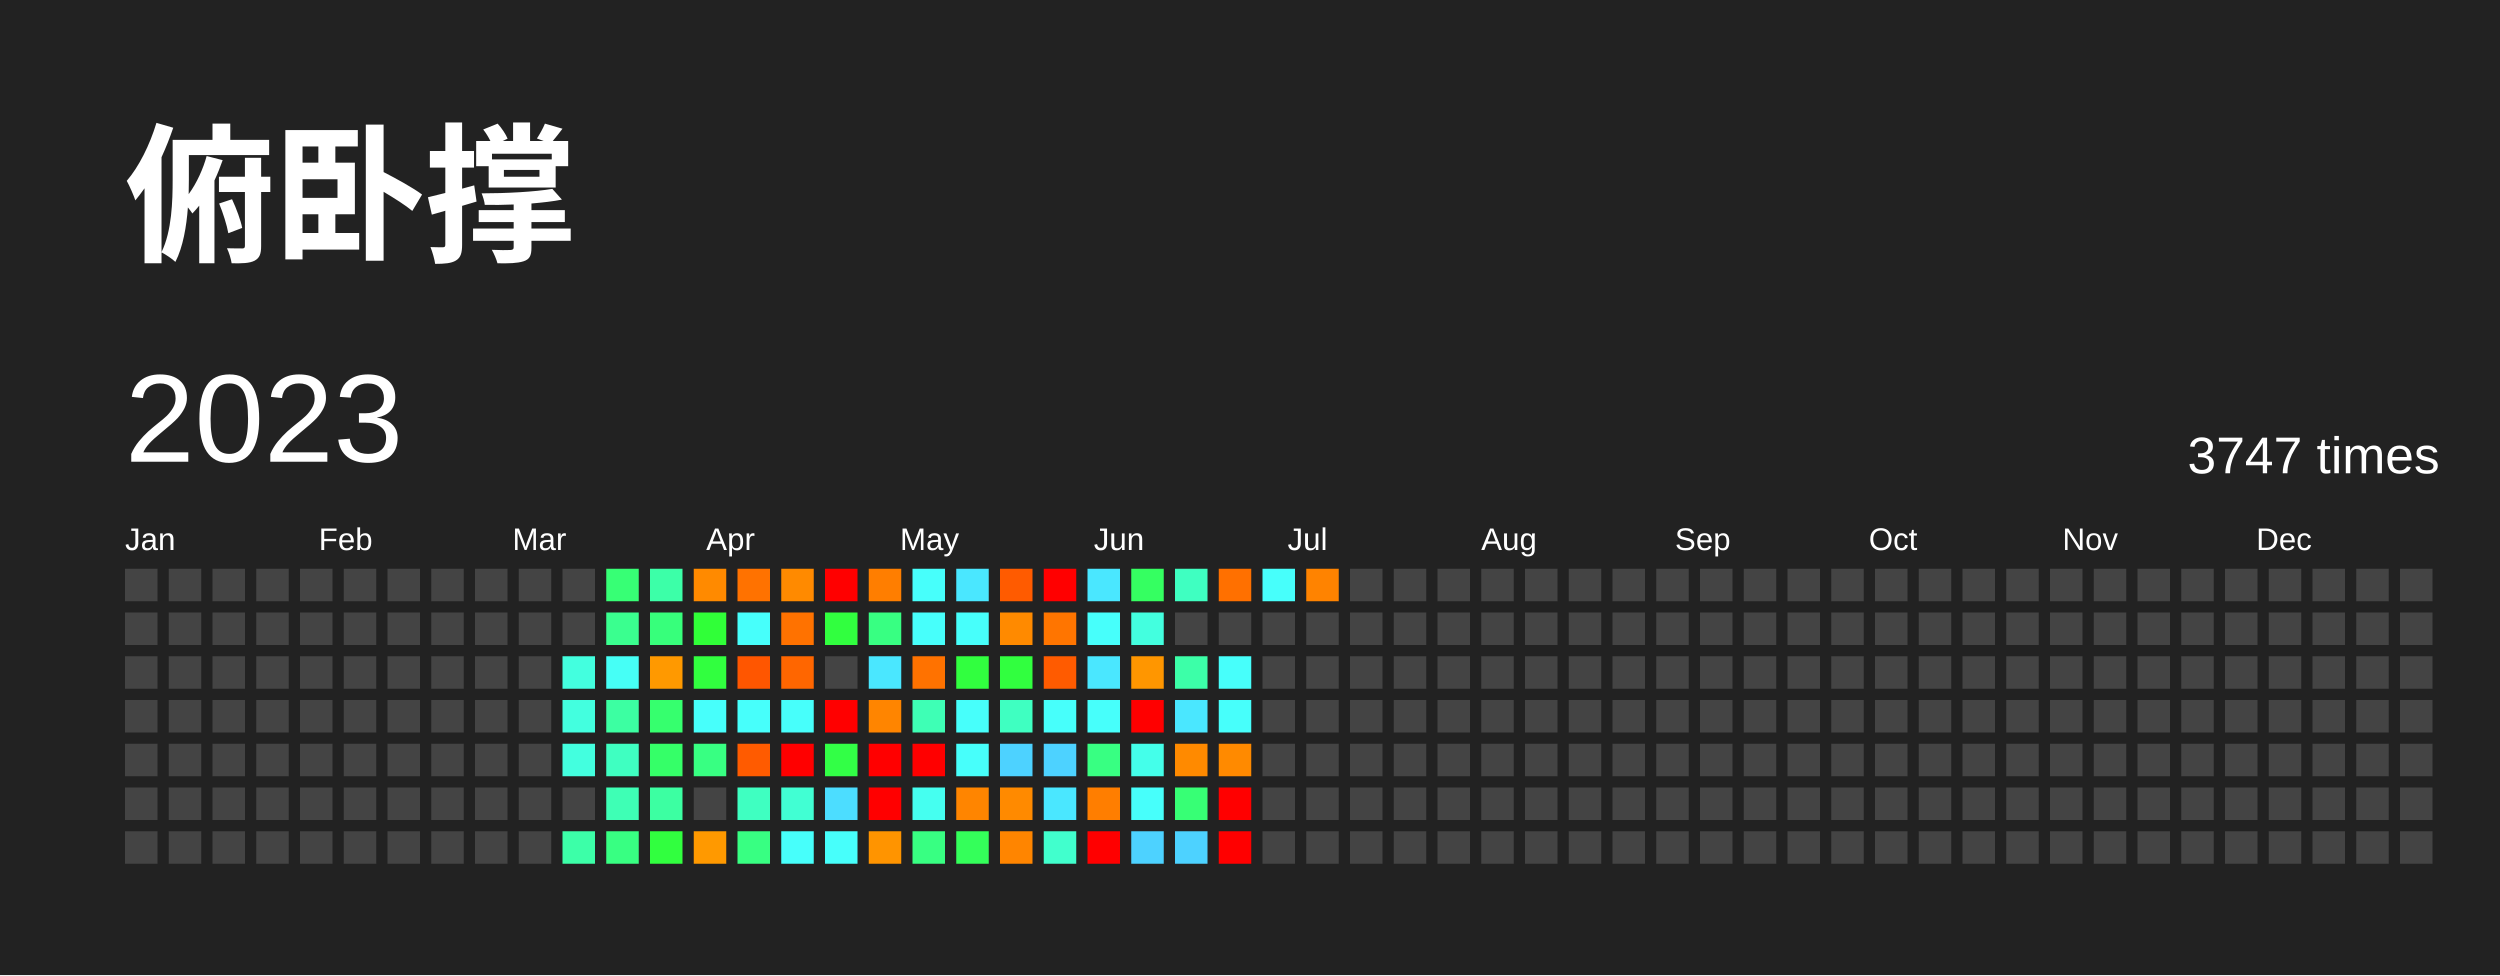
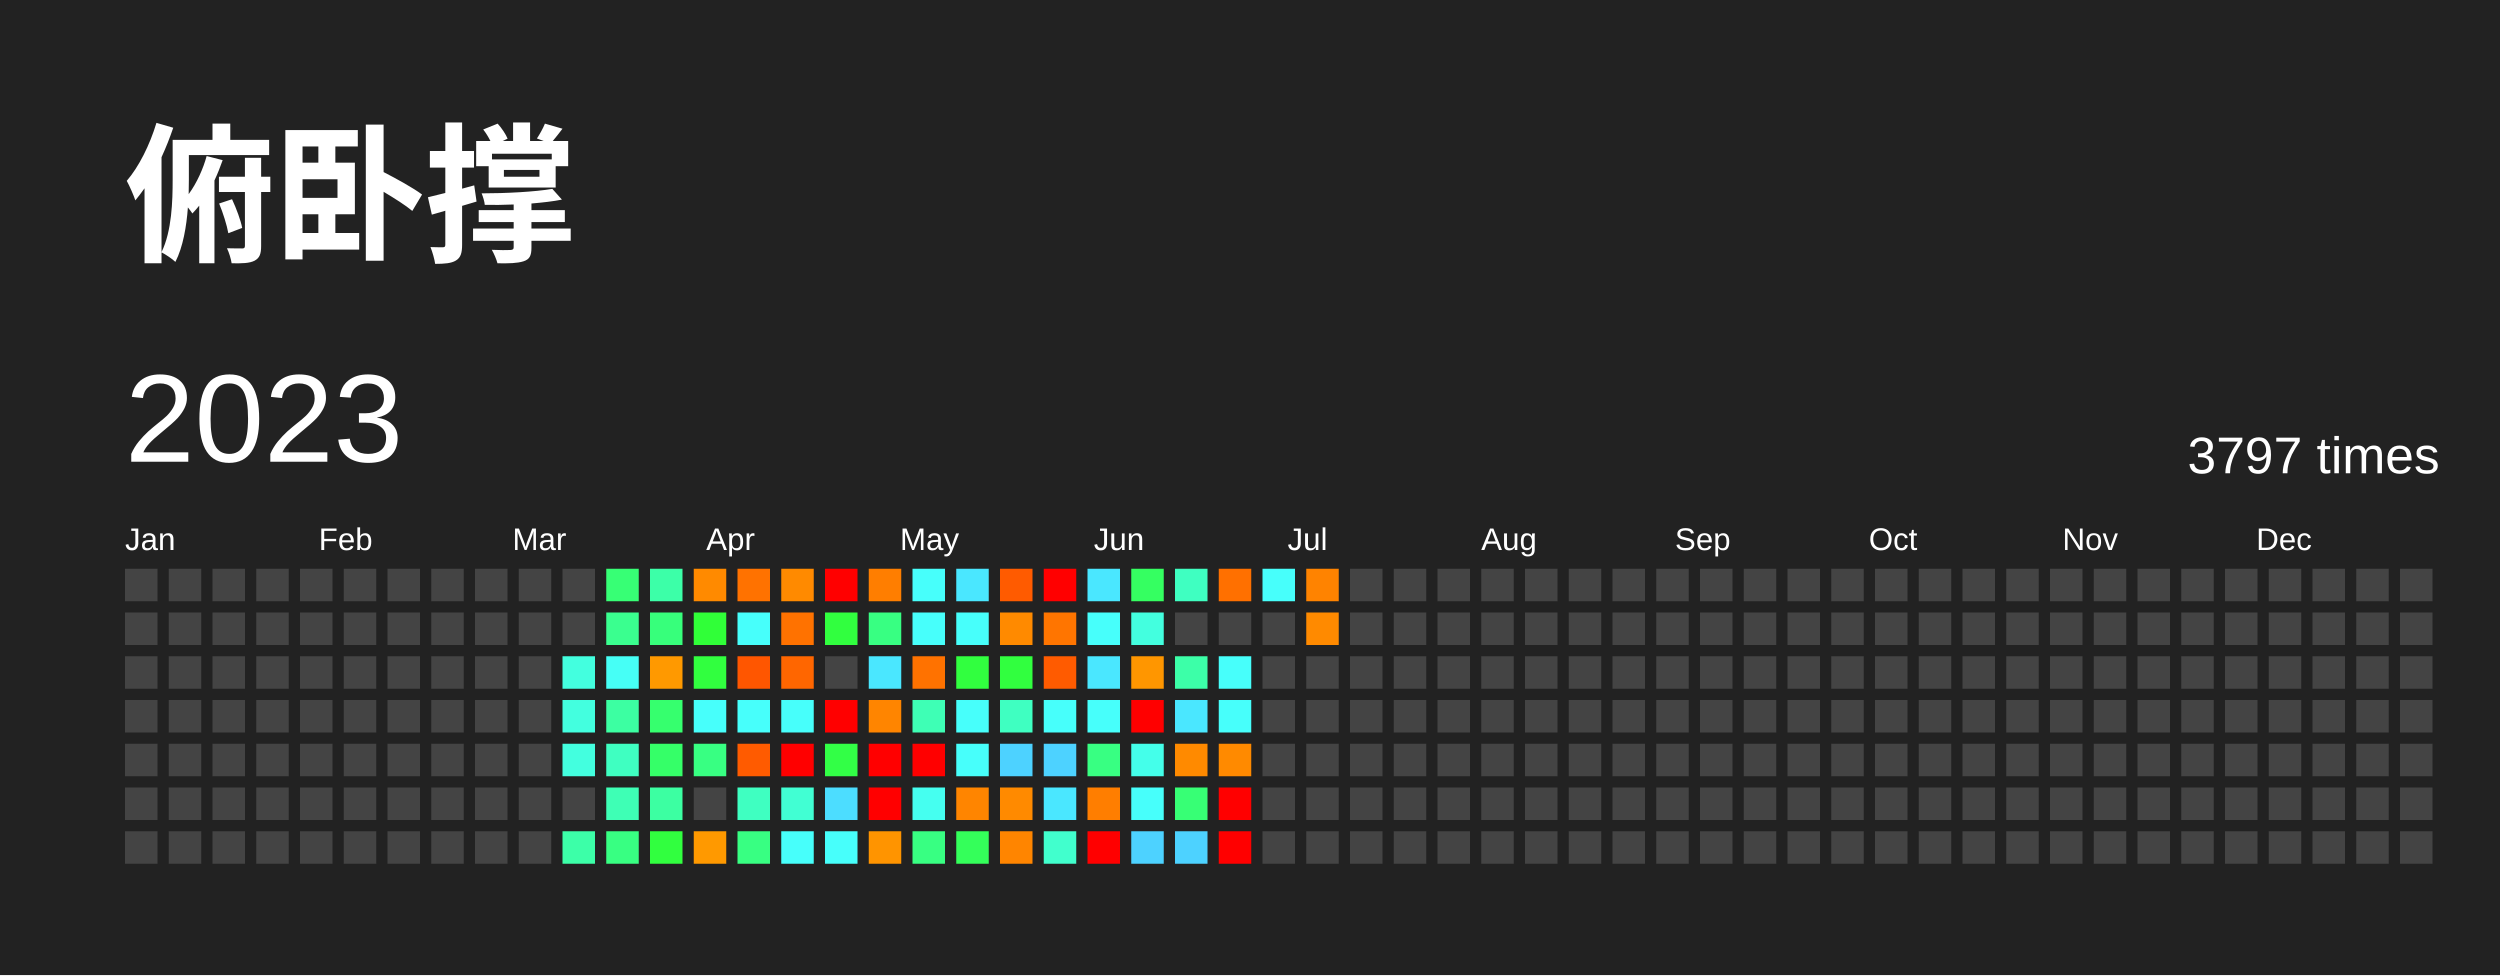
<svg xmlns="http://www.w3.org/2000/svg" baseProfile="full" height="78mm" version="1.1" viewBox="0,0,200,78" width="200mm">
  <defs />
  <rect fill="#222222" height="78" width="200" x="0" y="0" />
  <text fill="#FFFFFF" style="font-size:12px; font-family:Arial; font-weight:bold;" x="10" y="20">俯卧撑</text>
  <text dominant-baseline="hanging" fill="#FFFFFF" style="font-size:10.0px; font-family:Arial;" x="10" y="30">2023</text>
-   <text dominant-baseline="hanging" fill="#FFFFFF" style="font-size:4.125px; font-family:Arial;" x="175" y="35">3747 times</text>
+   <text dominant-baseline="hanging" fill="#FFFFFF" style="font-size:4.125px; font-family:Arial;" x="175" y="35">3797 times</text>
  <text fill="#FFFFFF" style="font-size:2.5px; font-family:Arial" x="10.0" y="44">Jan</text>
  <text fill="#FFFFFF" style="font-size:2.5px; font-family:Arial" x="25.5" y="44">Feb</text>
  <text fill="#FFFFFF" style="font-size:2.5px; font-family:Arial" x="41.0" y="44">Mar</text>
  <text fill="#FFFFFF" style="font-size:2.5px; font-family:Arial" x="56.5" y="44">Apr</text>
  <text fill="#FFFFFF" style="font-size:2.5px; font-family:Arial" x="72.0" y="44">May</text>
  <text fill="#FFFFFF" style="font-size:2.5px; font-family:Arial" x="87.5" y="44">Jun</text>
  <text fill="#FFFFFF" style="font-size:2.5px; font-family:Arial" x="103.0" y="44">Jul</text>
  <text fill="#FFFFFF" style="font-size:2.5px; font-family:Arial" x="118.5" y="44">Aug</text>
  <text fill="#FFFFFF" style="font-size:2.5px; font-family:Arial" x="134.0" y="44">Sep</text>
  <text fill="#FFFFFF" style="font-size:2.5px; font-family:Arial" x="149.5" y="44">Oct</text>
  <text fill="#FFFFFF" style="font-size:2.5px; font-family:Arial" x="165.0" y="44">Nov</text>
  <text fill="#FFFFFF" style="font-size:2.5px; font-family:Arial" x="180.5" y="44">Dec</text>
  <rect fill="#444444" height="2.6" width="2.6" x="10.0" y="45.5" />
  <rect fill="#444444" height="2.6" width="2.6" x="10.0" y="49.0" />
  <rect fill="#444444" height="2.6" width="2.6" x="10.0" y="52.5" />
  <rect fill="#444444" height="2.6" width="2.6" x="10.0" y="56.0" />
  <rect fill="#444444" height="2.6" width="2.6" x="10.0" y="59.5" />
  <rect fill="#444444" height="2.6" width="2.6" x="10.0" y="63.0" />
  <rect fill="#444444" height="2.6" width="2.6" x="10.0" y="66.5" />
  <rect fill="#444444" height="2.6" width="2.6" x="13.5" y="45.5" />
  <rect fill="#444444" height="2.6" width="2.6" x="13.5" y="49.0" />
  <rect fill="#444444" height="2.6" width="2.6" x="13.5" y="52.5" />
  <rect fill="#444444" height="2.6" width="2.6" x="13.5" y="56.0" />
  <rect fill="#444444" height="2.6" width="2.6" x="13.5" y="59.5" />
  <rect fill="#444444" height="2.6" width="2.6" x="13.5" y="63.0" />
  <rect fill="#444444" height="2.6" width="2.6" x="13.5" y="66.5" />
  <rect fill="#444444" height="2.6" width="2.6" x="17.0" y="45.5" />
  <rect fill="#444444" height="2.6" width="2.6" x="17.0" y="49.0" />
  <rect fill="#444444" height="2.6" width="2.6" x="17.0" y="52.5" />
  <rect fill="#444444" height="2.6" width="2.6" x="17.0" y="56.0" />
  <rect fill="#444444" height="2.6" width="2.6" x="17.0" y="59.5" />
  <rect fill="#444444" height="2.6" width="2.6" x="17.0" y="63.0" />
  <rect fill="#444444" height="2.6" width="2.6" x="17.0" y="66.5" />
  <rect fill="#444444" height="2.6" width="2.6" x="20.5" y="45.5" />
  <rect fill="#444444" height="2.6" width="2.6" x="20.5" y="49.0" />
  <rect fill="#444444" height="2.6" width="2.6" x="20.5" y="52.5" />
  <rect fill="#444444" height="2.6" width="2.6" x="20.5" y="56.0" />
  <rect fill="#444444" height="2.6" width="2.6" x="20.5" y="59.5" />
  <rect fill="#444444" height="2.6" width="2.6" x="20.5" y="63.0" />
  <rect fill="#444444" height="2.6" width="2.6" x="20.5" y="66.5" />
  <rect fill="#444444" height="2.6" width="2.6" x="24.0" y="45.5" />
  <rect fill="#444444" height="2.6" width="2.6" x="24.0" y="49.0" />
  <rect fill="#444444" height="2.6" width="2.6" x="24.0" y="52.5" />
  <rect fill="#444444" height="2.6" width="2.6" x="24.0" y="56.0" />
  <rect fill="#444444" height="2.6" width="2.6" x="24.0" y="59.5" />
  <rect fill="#444444" height="2.6" width="2.6" x="24.0" y="63.0" />
  <rect fill="#444444" height="2.6" width="2.6" x="24.0" y="66.5" />
  <rect fill="#444444" height="2.6" width="2.6" x="27.5" y="45.5" />
  <rect fill="#444444" height="2.6" width="2.6" x="27.5" y="49.0" />
  <rect fill="#444444" height="2.6" width="2.6" x="27.5" y="52.5" />
  <rect fill="#444444" height="2.6" width="2.6" x="27.5" y="56.0" />
  <rect fill="#444444" height="2.6" width="2.6" x="27.5" y="59.5" />
  <rect fill="#444444" height="2.6" width="2.6" x="27.5" y="63.0" />
  <rect fill="#444444" height="2.6" width="2.6" x="27.5" y="66.5" />
  <rect fill="#444444" height="2.6" width="2.6" x="31.0" y="45.5" />
  <rect fill="#444444" height="2.6" width="2.6" x="31.0" y="49.0" />
  <rect fill="#444444" height="2.6" width="2.6" x="31.0" y="52.5" />
  <rect fill="#444444" height="2.6" width="2.6" x="31.0" y="56.0" />
  <rect fill="#444444" height="2.6" width="2.6" x="31.0" y="59.5" />
  <rect fill="#444444" height="2.6" width="2.6" x="31.0" y="63.0" />
  <rect fill="#444444" height="2.6" width="2.6" x="31.0" y="66.5" />
  <rect fill="#444444" height="2.6" width="2.6" x="34.5" y="45.5" />
  <rect fill="#444444" height="2.6" width="2.6" x="34.5" y="49.0" />
  <rect fill="#444444" height="2.6" width="2.6" x="34.5" y="52.5" />
  <rect fill="#444444" height="2.6" width="2.6" x="34.5" y="56.0" />
  <rect fill="#444444" height="2.6" width="2.6" x="34.5" y="59.5" />
  <rect fill="#444444" height="2.6" width="2.6" x="34.5" y="63.0" />
  <rect fill="#444444" height="2.6" width="2.6" x="34.5" y="66.5" />
  <rect fill="#444444" height="2.6" width="2.6" x="38.0" y="45.5" />
  <rect fill="#444444" height="2.6" width="2.6" x="38.0" y="49.0" />
  <rect fill="#444444" height="2.6" width="2.6" x="38.0" y="52.5" />
  <rect fill="#444444" height="2.6" width="2.6" x="38.0" y="56.0" />
  <rect fill="#444444" height="2.6" width="2.6" x="38.0" y="59.5" />
  <rect fill="#444444" height="2.6" width="2.6" x="38.0" y="63.0" />
  <rect fill="#444444" height="2.6" width="2.6" x="38.0" y="66.5" />
  <rect fill="#444444" height="2.6" width="2.6" x="41.5" y="45.5" />
  <rect fill="#444444" height="2.6" width="2.6" x="41.5" y="49.0" />
  <rect fill="#444444" height="2.6" width="2.6" x="41.5" y="52.5" />
  <rect fill="#444444" height="2.6" width="2.6" x="41.5" y="56.0" />
  <rect fill="#444444" height="2.6" width="2.6" x="41.5" y="59.5" />
  <rect fill="#444444" height="2.6" width="2.6" x="41.5" y="63.0" />
  <rect fill="#444444" height="2.6" width="2.6" x="41.5" y="66.5" />
  <rect fill="#444444" height="2.6" width="2.6" x="45.0" y="45.5" />
  <rect fill="#444444" height="2.6" width="2.6" x="45.0" y="49.0" />
  <rect fill="#43ffdf" height="2.6" width="2.6" x="45.0" y="52.5" />
  <rect fill="#43ffdf" height="2.6" width="2.6" x="45.0" y="56.0" />
  <rect fill="#43ffdf" height="2.6" width="2.6" x="45.0" y="59.5" />
  <rect fill="#444444" height="2.6" width="2.6" x="45.0" y="63.0" />
  <rect fill="#3cffa8" height="2.6" width="2.6" x="45.0" y="66.5" />
  <rect fill="#37ff75" height="2.6" width="2.6" x="48.5" y="45.5" />
  <rect fill="#3aff8f" height="2.6" width="2.6" x="48.5" y="49.0" />
  <rect fill="#46fff6" height="2.6" width="2.6" x="48.5" y="52.5" />
  <rect fill="#3cffa2" height="2.6" width="2.6" x="48.5" y="56.0" />
  <rect fill="#3fffc1" height="2.6" width="2.6" x="48.5" y="59.5" />
  <rect fill="#3effb5" height="2.6" width="2.6" x="48.5" y="63.0" />
  <rect fill="#38ff82" height="2.6" width="2.6" x="48.5" y="66.5" />
  <rect fill="#3cffa8" height="2.6" width="2.6" x="52.0" y="45.5" />
  <rect fill="#37ff7b" height="2.6" width="2.6" x="52.0" y="49.0" />
  <rect fill="#ff9900" height="2.6" width="2.6" x="52.0" y="52.5" />
  <rect fill="#36ff6e" height="2.6" width="2.6" x="52.0" y="56.0" />
  <rect fill="#35ff68" height="2.6" width="2.6" x="52.0" y="59.5" />
  <rect fill="#3cffa2" height="2.6" width="2.6" x="52.0" y="63.0" />
  <rect fill="#31ff3f" height="2.6" width="2.6" x="52.0" y="66.5" />
  <rect fill="#ff8a00" height="2.6" width="2.6" x="55.5" y="45.5" />
  <rect fill="#30ff38" height="2.6" width="2.6" x="55.5" y="49.0" />
  <rect fill="#31ff3f" height="2.6" width="2.6" x="55.5" y="52.5" />
  <rect fill="#47fffb" height="2.6" width="2.6" x="55.5" y="56.0" />
  <rect fill="#38ff82" height="2.6" width="2.6" x="55.5" y="59.5" />
  <rect fill="#444444" height="2.6" width="2.6" x="55.5" y="63.0" />
  <rect fill="#ff9900" height="2.6" width="2.6" x="55.5" y="66.5" />
  <rect fill="#ff7200" height="2.6" width="2.6" x="59.0" y="45.5" />
  <rect fill="#47fffb" height="2.6" width="2.6" x="59.0" y="49.0" />
  <rect fill="#ff5600" height="2.6" width="2.6" x="59.0" y="52.5" />
  <rect fill="#47fffb" height="2.6" width="2.6" x="59.0" y="56.0" />
  <rect fill="#ff5b00" height="2.6" width="2.6" x="59.0" y="59.5" />
  <rect fill="#3fffc1" height="2.6" width="2.6" x="59.0" y="63.0" />
  <rect fill="#38ff82" height="2.6" width="2.6" x="59.0" y="66.5" />
  <rect fill="#ff8a00" height="2.6" width="2.6" x="62.5" y="45.5" />
  <rect fill="#ff7200" height="2.6" width="2.6" x="62.5" y="49.0" />
  <rect fill="#ff6600" height="2.6" width="2.6" x="62.5" y="52.5" />
  <rect fill="#47fffb" height="2.6" width="2.6" x="62.5" y="56.0" />
  <rect fill="red" height="2.6" width="2.6" x="62.5" y="59.5" />
  <rect fill="#41ffd3" height="2.6" width="2.6" x="62.5" y="63.0" />
  <rect fill="#47fffb" height="2.6" width="2.6" x="62.5" y="66.5" />
  <rect fill="red" height="2.6" width="2.6" x="66.0" y="45.5" />
  <rect fill="#31ff3f" height="2.6" width="2.6" x="66.0" y="49.0" />
  <rect fill="#444444" height="2.6" width="2.6" x="66.0" y="52.5" />
  <rect fill="red" height="2.6" width="2.6" x="66.0" y="56.0" />
  <rect fill="#32ff46" height="2.6" width="2.6" x="66.0" y="59.5" />
  <rect fill="#4cddff" height="2.6" width="2.6" x="66.0" y="63.0" />
  <rect fill="#47fffb" height="2.6" width="2.6" x="66.0" y="66.5" />
  <rect fill="#ff7e00" height="2.6" width="2.6" x="69.5" y="45.5" />
  <rect fill="#38ff82" height="2.6" width="2.6" x="69.5" y="49.0" />
  <rect fill="#4ae7ff" height="2.6" width="2.6" x="69.5" y="52.5" />
  <rect fill="#ff8500" height="2.6" width="2.6" x="69.5" y="56.0" />
  <rect fill="red" height="2.6" width="2.6" x="69.5" y="59.5" />
  <rect fill="red" height="2.6" width="2.6" x="69.5" y="63.0" />
  <rect fill="#ff9400" height="2.6" width="2.6" x="69.5" y="66.5" />
  <rect fill="#47fffb" height="2.6" width="2.6" x="73.0" y="45.5" />
  <rect fill="#47fffb" height="2.6" width="2.6" x="73.0" y="49.0" />
  <rect fill="#ff7200" height="2.6" width="2.6" x="73.0" y="52.5" />
  <rect fill="#3effb5" height="2.6" width="2.6" x="73.0" y="56.0" />
  <rect fill="red" height="2.6" width="2.6" x="73.0" y="59.5" />
  <rect fill="#45fff0" height="2.6" width="2.6" x="73.0" y="63.0" />
  <rect fill="#38ff82" height="2.6" width="2.6" x="73.0" y="66.5" />
  <rect fill="#4ae7ff" height="2.6" width="2.6" x="76.5" y="45.5" />
  <rect fill="#47fffb" height="2.6" width="2.6" x="76.5" y="49.0" />
  <rect fill="#31ff3f" height="2.6" width="2.6" x="76.5" y="52.5" />
  <rect fill="#47fffb" height="2.6" width="2.6" x="76.5" y="56.0" />
  <rect fill="#47fffb" height="2.6" width="2.6" x="76.5" y="59.5" />
  <rect fill="#ff8500" height="2.6" width="2.6" x="76.5" y="63.0" />
  <rect fill="#34ff5a" height="2.6" width="2.6" x="76.5" y="66.5" />
  <rect fill="#ff5b00" height="2.6" width="2.6" x="80.0" y="45.5" />
  <rect fill="#ff8a00" height="2.6" width="2.6" x="80.0" y="49.0" />
  <rect fill="#31ff3f" height="2.6" width="2.6" x="80.0" y="52.5" />
  <rect fill="#3fffc1" height="2.6" width="2.6" x="80.0" y="56.0" />
  <rect fill="#4dd2ff" height="2.6" width="2.6" x="80.0" y="59.5" />
  <rect fill="#ff8a00" height="2.6" width="2.6" x="80.0" y="63.0" />
  <rect fill="#ff8500" height="2.6" width="2.6" x="80.0" y="66.5" />
  <rect fill="red" height="2.6" width="2.6" x="83.5" y="45.5" />
  <rect fill="#ff7500" height="2.6" width="2.6" x="83.5" y="49.0" />
  <rect fill="#ff5b00" height="2.6" width="2.6" x="83.5" y="52.5" />
  <rect fill="#47fffb" height="2.6" width="2.6" x="83.5" y="56.0" />
  <rect fill="#4dd2ff" height="2.6" width="2.6" x="83.5" y="59.5" />
  <rect fill="#4ae7ff" height="2.6" width="2.6" x="83.5" y="63.0" />
  <rect fill="#41ffcd" height="2.6" width="2.6" x="83.5" y="66.5" />
  <rect fill="#4ae7ff" height="2.6" width="2.6" x="87.0" y="45.5" />
  <rect fill="#47fffb" height="2.6" width="2.6" x="87.0" y="49.0" />
  <rect fill="#4ae7ff" height="2.6" width="2.6" x="87.0" y="52.5" />
  <rect fill="#47fffb" height="2.6" width="2.6" x="87.0" y="56.0" />
  <rect fill="#38ff82" height="2.6" width="2.6" x="87.0" y="59.5" />
  <rect fill="#ff7e00" height="2.6" width="2.6" x="87.0" y="63.0" />
  <rect fill="red" height="2.6" width="2.6" x="87.0" y="66.5" />
  <rect fill="#35ff61" height="2.6" width="2.6" x="90.5" y="45.5" />
  <rect fill="#43ffdf" height="2.6" width="2.6" x="90.5" y="49.0" />
  <rect fill="#ff9600" height="2.6" width="2.6" x="90.5" y="52.5" />
  <rect fill="red" height="2.6" width="2.6" x="90.5" y="56.0" />
  <rect fill="#44ffea" height="2.6" width="2.6" x="90.5" y="59.5" />
  <rect fill="#47fffb" height="2.6" width="2.6" x="90.5" y="63.0" />
  <rect fill="#4dd2ff" height="2.6" width="2.6" x="90.5" y="66.5" />
  <rect fill="#3fffc1" height="2.6" width="2.6" x="94.0" y="45.5" />
  <rect fill="#444444" height="2.6" width="2.6" x="94.0" y="49.0" />
  <rect fill="#3cffa8" height="2.6" width="2.6" x="94.0" y="52.5" />
  <rect fill="#4ae7ff" height="2.6" width="2.6" x="94.0" y="56.0" />
  <rect fill="#ff8a00" height="2.6" width="2.6" x="94.0" y="59.5" />
  <rect fill="#37ff75" height="2.6" width="2.6" x="94.0" y="63.0" />
  <rect fill="#4dd2ff" height="2.6" width="2.6" x="94.0" y="66.5" />
  <rect fill="#ff7000" height="2.6" width="2.6" x="97.5" y="45.5" />
  <rect fill="#444444" height="2.6" width="2.6" x="97.5" y="49.0" />
  <rect fill="#47fffb" height="2.6" width="2.6" x="97.5" y="52.5" />
  <rect fill="#47fffb" height="2.6" width="2.6" x="97.5" y="56.0" />
  <rect fill="#ff8a00" height="2.6" width="2.6" x="97.5" y="59.5" />
  <rect fill="red" height="2.6" width="2.6" x="97.5" y="63.0" />
  <rect fill="red" height="2.6" width="2.6" x="97.5" y="66.5" />
  <rect fill="#47fffb" height="2.6" width="2.6" x="101.0" y="45.5" />
  <rect fill="#444444" height="2.6" width="2.6" x="101.0" y="49.0" />
  <rect fill="#444444" height="2.6" width="2.6" x="101.0" y="52.5" />
  <rect fill="#444444" height="2.6" width="2.6" x="101.0" y="56.0" />
  <rect fill="#444444" height="2.6" width="2.6" x="101.0" y="59.5" />
  <rect fill="#444444" height="2.6" width="2.6" x="101.0" y="63.0" />
  <rect fill="#444444" height="2.6" width="2.6" x="101.0" y="66.5" />
  <rect fill="#ff8300" height="2.6" width="2.6" x="104.5" y="45.5" />
-   <rect fill="#444444" height="2.6" width="2.6" x="104.5" y="49.0" />
+   <rect fill="#ff8a00" height="2.6" width="2.6" x="104.5" y="49.0" />
  <rect fill="#444444" height="2.6" width="2.6" x="104.5" y="52.5" />
  <rect fill="#444444" height="2.6" width="2.6" x="104.5" y="56.0" />
  <rect fill="#444444" height="2.6" width="2.6" x="104.5" y="59.5" />
  <rect fill="#444444" height="2.6" width="2.6" x="104.5" y="63.0" />
  <rect fill="#444444" height="2.6" width="2.6" x="104.5" y="66.5" />
  <rect fill="#444444" height="2.6" width="2.6" x="108.0" y="45.5" />
  <rect fill="#444444" height="2.6" width="2.6" x="108.0" y="49.0" />
  <rect fill="#444444" height="2.6" width="2.6" x="108.0" y="52.5" />
  <rect fill="#444444" height="2.6" width="2.6" x="108.0" y="56.0" />
  <rect fill="#444444" height="2.6" width="2.6" x="108.0" y="59.5" />
  <rect fill="#444444" height="2.6" width="2.6" x="108.0" y="63.0" />
  <rect fill="#444444" height="2.6" width="2.6" x="108.0" y="66.5" />
  <rect fill="#444444" height="2.6" width="2.6" x="111.5" y="45.5" />
  <rect fill="#444444" height="2.6" width="2.6" x="111.5" y="49.0" />
  <rect fill="#444444" height="2.6" width="2.6" x="111.5" y="52.5" />
  <rect fill="#444444" height="2.6" width="2.6" x="111.5" y="56.0" />
  <rect fill="#444444" height="2.6" width="2.6" x="111.5" y="59.5" />
  <rect fill="#444444" height="2.6" width="2.6" x="111.5" y="63.0" />
  <rect fill="#444444" height="2.6" width="2.6" x="111.5" y="66.5" />
  <rect fill="#444444" height="2.6" width="2.6" x="115.0" y="45.5" />
  <rect fill="#444444" height="2.6" width="2.6" x="115.0" y="49.0" />
  <rect fill="#444444" height="2.6" width="2.6" x="115.0" y="52.5" />
  <rect fill="#444444" height="2.6" width="2.6" x="115.0" y="56.0" />
  <rect fill="#444444" height="2.6" width="2.6" x="115.0" y="59.5" />
  <rect fill="#444444" height="2.6" width="2.6" x="115.0" y="63.0" />
  <rect fill="#444444" height="2.6" width="2.6" x="115.0" y="66.5" />
  <rect fill="#444444" height="2.6" width="2.6" x="118.5" y="45.5" />
  <rect fill="#444444" height="2.6" width="2.6" x="118.5" y="49.0" />
  <rect fill="#444444" height="2.6" width="2.6" x="118.5" y="52.5" />
  <rect fill="#444444" height="2.6" width="2.6" x="118.5" y="56.0" />
  <rect fill="#444444" height="2.6" width="2.6" x="118.5" y="59.5" />
  <rect fill="#444444" height="2.6" width="2.6" x="118.5" y="63.0" />
  <rect fill="#444444" height="2.6" width="2.6" x="118.5" y="66.5" />
  <rect fill="#444444" height="2.6" width="2.6" x="122.0" y="45.5" />
  <rect fill="#444444" height="2.6" width="2.6" x="122.0" y="49.0" />
  <rect fill="#444444" height="2.6" width="2.6" x="122.0" y="52.5" />
  <rect fill="#444444" height="2.6" width="2.6" x="122.0" y="56.0" />
  <rect fill="#444444" height="2.6" width="2.6" x="122.0" y="59.5" />
  <rect fill="#444444" height="2.6" width="2.6" x="122.0" y="63.0" />
  <rect fill="#444444" height="2.6" width="2.6" x="122.0" y="66.5" />
  <rect fill="#444444" height="2.6" width="2.6" x="125.5" y="45.5" />
  <rect fill="#444444" height="2.6" width="2.6" x="125.5" y="49.0" />
  <rect fill="#444444" height="2.6" width="2.6" x="125.5" y="52.5" />
  <rect fill="#444444" height="2.6" width="2.6" x="125.5" y="56.0" />
  <rect fill="#444444" height="2.6" width="2.6" x="125.5" y="59.5" />
  <rect fill="#444444" height="2.6" width="2.6" x="125.5" y="63.0" />
  <rect fill="#444444" height="2.6" width="2.6" x="125.5" y="66.5" />
  <rect fill="#444444" height="2.6" width="2.6" x="129.0" y="45.5" />
  <rect fill="#444444" height="2.6" width="2.6" x="129.0" y="49.0" />
  <rect fill="#444444" height="2.6" width="2.6" x="129.0" y="52.5" />
  <rect fill="#444444" height="2.6" width="2.6" x="129.0" y="56.0" />
  <rect fill="#444444" height="2.6" width="2.6" x="129.0" y="59.5" />
  <rect fill="#444444" height="2.6" width="2.6" x="129.0" y="63.0" />
  <rect fill="#444444" height="2.6" width="2.6" x="129.0" y="66.5" />
  <rect fill="#444444" height="2.6" width="2.6" x="132.5" y="45.5" />
  <rect fill="#444444" height="2.6" width="2.6" x="132.5" y="49.0" />
  <rect fill="#444444" height="2.6" width="2.6" x="132.5" y="52.5" />
  <rect fill="#444444" height="2.6" width="2.6" x="132.5" y="56.0" />
  <rect fill="#444444" height="2.6" width="2.6" x="132.5" y="59.5" />
  <rect fill="#444444" height="2.6" width="2.6" x="132.5" y="63.0" />
  <rect fill="#444444" height="2.6" width="2.6" x="132.5" y="66.5" />
  <rect fill="#444444" height="2.6" width="2.6" x="136.0" y="45.5" />
  <rect fill="#444444" height="2.6" width="2.6" x="136.0" y="49.0" />
  <rect fill="#444444" height="2.6" width="2.6" x="136.0" y="52.5" />
  <rect fill="#444444" height="2.6" width="2.6" x="136.0" y="56.0" />
  <rect fill="#444444" height="2.6" width="2.6" x="136.0" y="59.5" />
  <rect fill="#444444" height="2.6" width="2.6" x="136.0" y="63.0" />
  <rect fill="#444444" height="2.6" width="2.6" x="136.0" y="66.5" />
  <rect fill="#444444" height="2.6" width="2.6" x="139.5" y="45.5" />
  <rect fill="#444444" height="2.6" width="2.6" x="139.5" y="49.0" />
  <rect fill="#444444" height="2.6" width="2.6" x="139.5" y="52.5" />
  <rect fill="#444444" height="2.6" width="2.6" x="139.5" y="56.0" />
  <rect fill="#444444" height="2.6" width="2.6" x="139.5" y="59.5" />
  <rect fill="#444444" height="2.6" width="2.6" x="139.5" y="63.0" />
  <rect fill="#444444" height="2.6" width="2.6" x="139.5" y="66.5" />
  <rect fill="#444444" height="2.6" width="2.6" x="143.0" y="45.5" />
  <rect fill="#444444" height="2.6" width="2.6" x="143.0" y="49.0" />
  <rect fill="#444444" height="2.6" width="2.6" x="143.0" y="52.5" />
  <rect fill="#444444" height="2.6" width="2.6" x="143.0" y="56.0" />
  <rect fill="#444444" height="2.6" width="2.6" x="143.0" y="59.5" />
  <rect fill="#444444" height="2.6" width="2.6" x="143.0" y="63.0" />
  <rect fill="#444444" height="2.6" width="2.6" x="143.0" y="66.5" />
  <rect fill="#444444" height="2.6" width="2.6" x="146.5" y="45.5" />
  <rect fill="#444444" height="2.6" width="2.6" x="146.5" y="49.0" />
  <rect fill="#444444" height="2.6" width="2.6" x="146.5" y="52.5" />
  <rect fill="#444444" height="2.6" width="2.6" x="146.5" y="56.0" />
  <rect fill="#444444" height="2.6" width="2.6" x="146.5" y="59.5" />
  <rect fill="#444444" height="2.6" width="2.6" x="146.5" y="63.0" />
  <rect fill="#444444" height="2.6" width="2.6" x="146.5" y="66.5" />
  <rect fill="#444444" height="2.6" width="2.6" x="150.0" y="45.5" />
  <rect fill="#444444" height="2.6" width="2.6" x="150.0" y="49.0" />
  <rect fill="#444444" height="2.6" width="2.6" x="150.0" y="52.5" />
  <rect fill="#444444" height="2.6" width="2.6" x="150.0" y="56.0" />
  <rect fill="#444444" height="2.6" width="2.6" x="150.0" y="59.5" />
  <rect fill="#444444" height="2.6" width="2.6" x="150.0" y="63.0" />
  <rect fill="#444444" height="2.6" width="2.6" x="150.0" y="66.5" />
  <rect fill="#444444" height="2.6" width="2.6" x="153.5" y="45.5" />
  <rect fill="#444444" height="2.6" width="2.6" x="153.5" y="49.0" />
  <rect fill="#444444" height="2.6" width="2.6" x="153.5" y="52.5" />
  <rect fill="#444444" height="2.6" width="2.6" x="153.5" y="56.0" />
  <rect fill="#444444" height="2.6" width="2.6" x="153.5" y="59.5" />
  <rect fill="#444444" height="2.6" width="2.6" x="153.5" y="63.0" />
  <rect fill="#444444" height="2.6" width="2.6" x="153.5" y="66.5" />
  <rect fill="#444444" height="2.6" width="2.6" x="157.0" y="45.5" />
  <rect fill="#444444" height="2.6" width="2.6" x="157.0" y="49.0" />
  <rect fill="#444444" height="2.6" width="2.6" x="157.0" y="52.5" />
  <rect fill="#444444" height="2.6" width="2.6" x="157.0" y="56.0" />
  <rect fill="#444444" height="2.6" width="2.6" x="157.0" y="59.5" />
  <rect fill="#444444" height="2.6" width="2.6" x="157.0" y="63.0" />
  <rect fill="#444444" height="2.6" width="2.6" x="157.0" y="66.5" />
  <rect fill="#444444" height="2.6" width="2.6" x="160.5" y="45.5" />
  <rect fill="#444444" height="2.6" width="2.6" x="160.5" y="49.0" />
  <rect fill="#444444" height="2.6" width="2.6" x="160.5" y="52.5" />
  <rect fill="#444444" height="2.6" width="2.6" x="160.5" y="56.0" />
  <rect fill="#444444" height="2.6" width="2.6" x="160.5" y="59.5" />
  <rect fill="#444444" height="2.6" width="2.6" x="160.5" y="63.0" />
  <rect fill="#444444" height="2.6" width="2.6" x="160.5" y="66.5" />
  <rect fill="#444444" height="2.6" width="2.6" x="164.0" y="45.5" />
  <rect fill="#444444" height="2.6" width="2.6" x="164.0" y="49.0" />
  <rect fill="#444444" height="2.6" width="2.6" x="164.0" y="52.5" />
  <rect fill="#444444" height="2.6" width="2.6" x="164.0" y="56.0" />
  <rect fill="#444444" height="2.6" width="2.6" x="164.0" y="59.5" />
  <rect fill="#444444" height="2.6" width="2.6" x="164.0" y="63.0" />
  <rect fill="#444444" height="2.6" width="2.6" x="164.0" y="66.5" />
  <rect fill="#444444" height="2.6" width="2.6" x="167.5" y="45.5" />
  <rect fill="#444444" height="2.6" width="2.6" x="167.5" y="49.0" />
  <rect fill="#444444" height="2.6" width="2.6" x="167.5" y="52.5" />
  <rect fill="#444444" height="2.6" width="2.6" x="167.5" y="56.0" />
  <rect fill="#444444" height="2.6" width="2.6" x="167.5" y="59.5" />
  <rect fill="#444444" height="2.6" width="2.6" x="167.5" y="63.0" />
  <rect fill="#444444" height="2.6" width="2.6" x="167.5" y="66.5" />
  <rect fill="#444444" height="2.6" width="2.6" x="171.0" y="45.5" />
  <rect fill="#444444" height="2.6" width="2.6" x="171.0" y="49.0" />
  <rect fill="#444444" height="2.6" width="2.6" x="171.0" y="52.5" />
  <rect fill="#444444" height="2.6" width="2.6" x="171.0" y="56.0" />
  <rect fill="#444444" height="2.6" width="2.6" x="171.0" y="59.5" />
  <rect fill="#444444" height="2.6" width="2.6" x="171.0" y="63.0" />
  <rect fill="#444444" height="2.6" width="2.6" x="171.0" y="66.5" />
  <rect fill="#444444" height="2.6" width="2.6" x="174.5" y="45.5" />
  <rect fill="#444444" height="2.6" width="2.6" x="174.5" y="49.0" />
  <rect fill="#444444" height="2.6" width="2.6" x="174.5" y="52.5" />
  <rect fill="#444444" height="2.6" width="2.6" x="174.5" y="56.0" />
  <rect fill="#444444" height="2.6" width="2.6" x="174.5" y="59.5" />
  <rect fill="#444444" height="2.6" width="2.6" x="174.5" y="63.0" />
  <rect fill="#444444" height="2.6" width="2.6" x="174.5" y="66.5" />
  <rect fill="#444444" height="2.6" width="2.6" x="178.0" y="45.5" />
  <rect fill="#444444" height="2.6" width="2.6" x="178.0" y="49.0" />
  <rect fill="#444444" height="2.6" width="2.6" x="178.0" y="52.5" />
  <rect fill="#444444" height="2.6" width="2.6" x="178.0" y="56.0" />
  <rect fill="#444444" height="2.6" width="2.6" x="178.0" y="59.5" />
  <rect fill="#444444" height="2.6" width="2.6" x="178.0" y="63.0" />
  <rect fill="#444444" height="2.6" width="2.6" x="178.0" y="66.5" />
  <rect fill="#444444" height="2.6" width="2.6" x="181.5" y="45.5" />
  <rect fill="#444444" height="2.6" width="2.6" x="181.5" y="49.0" />
  <rect fill="#444444" height="2.6" width="2.6" x="181.5" y="52.5" />
  <rect fill="#444444" height="2.6" width="2.6" x="181.5" y="56.0" />
  <rect fill="#444444" height="2.6" width="2.6" x="181.5" y="59.5" />
  <rect fill="#444444" height="2.6" width="2.6" x="181.5" y="63.0" />
  <rect fill="#444444" height="2.6" width="2.6" x="181.5" y="66.5" />
  <rect fill="#444444" height="2.6" width="2.6" x="185.0" y="45.5" />
  <rect fill="#444444" height="2.6" width="2.6" x="185.0" y="49.0" />
  <rect fill="#444444" height="2.6" width="2.6" x="185.0" y="52.5" />
  <rect fill="#444444" height="2.6" width="2.6" x="185.0" y="56.0" />
  <rect fill="#444444" height="2.6" width="2.6" x="185.0" y="59.5" />
  <rect fill="#444444" height="2.6" width="2.6" x="185.0" y="63.0" />
  <rect fill="#444444" height="2.6" width="2.6" x="185.0" y="66.5" />
  <rect fill="#444444" height="2.6" width="2.6" x="188.5" y="45.5" />
  <rect fill="#444444" height="2.6" width="2.6" x="188.5" y="49.0" />
  <rect fill="#444444" height="2.6" width="2.6" x="188.5" y="52.5" />
  <rect fill="#444444" height="2.6" width="2.6" x="188.5" y="56.0" />
  <rect fill="#444444" height="2.6" width="2.6" x="188.5" y="59.5" />
  <rect fill="#444444" height="2.6" width="2.6" x="188.5" y="63.0" />
  <rect fill="#444444" height="2.6" width="2.6" x="188.5" y="66.5" />
  <rect fill="#444444" height="2.6" width="2.6" x="192.0" y="45.5" />
  <rect fill="#444444" height="2.6" width="2.6" x="192.0" y="49.0" />
  <rect fill="#444444" height="2.6" width="2.6" x="192.0" y="52.5" />
  <rect fill="#444444" height="2.6" width="2.6" x="192.0" y="56.0" />
  <rect fill="#444444" height="2.6" width="2.6" x="192.0" y="59.5" />
  <rect fill="#444444" height="2.6" width="2.6" x="192.0" y="63.0" />
  <rect fill="#444444" height="2.6" width="2.6" x="192.0" y="66.5" />
</svg>
